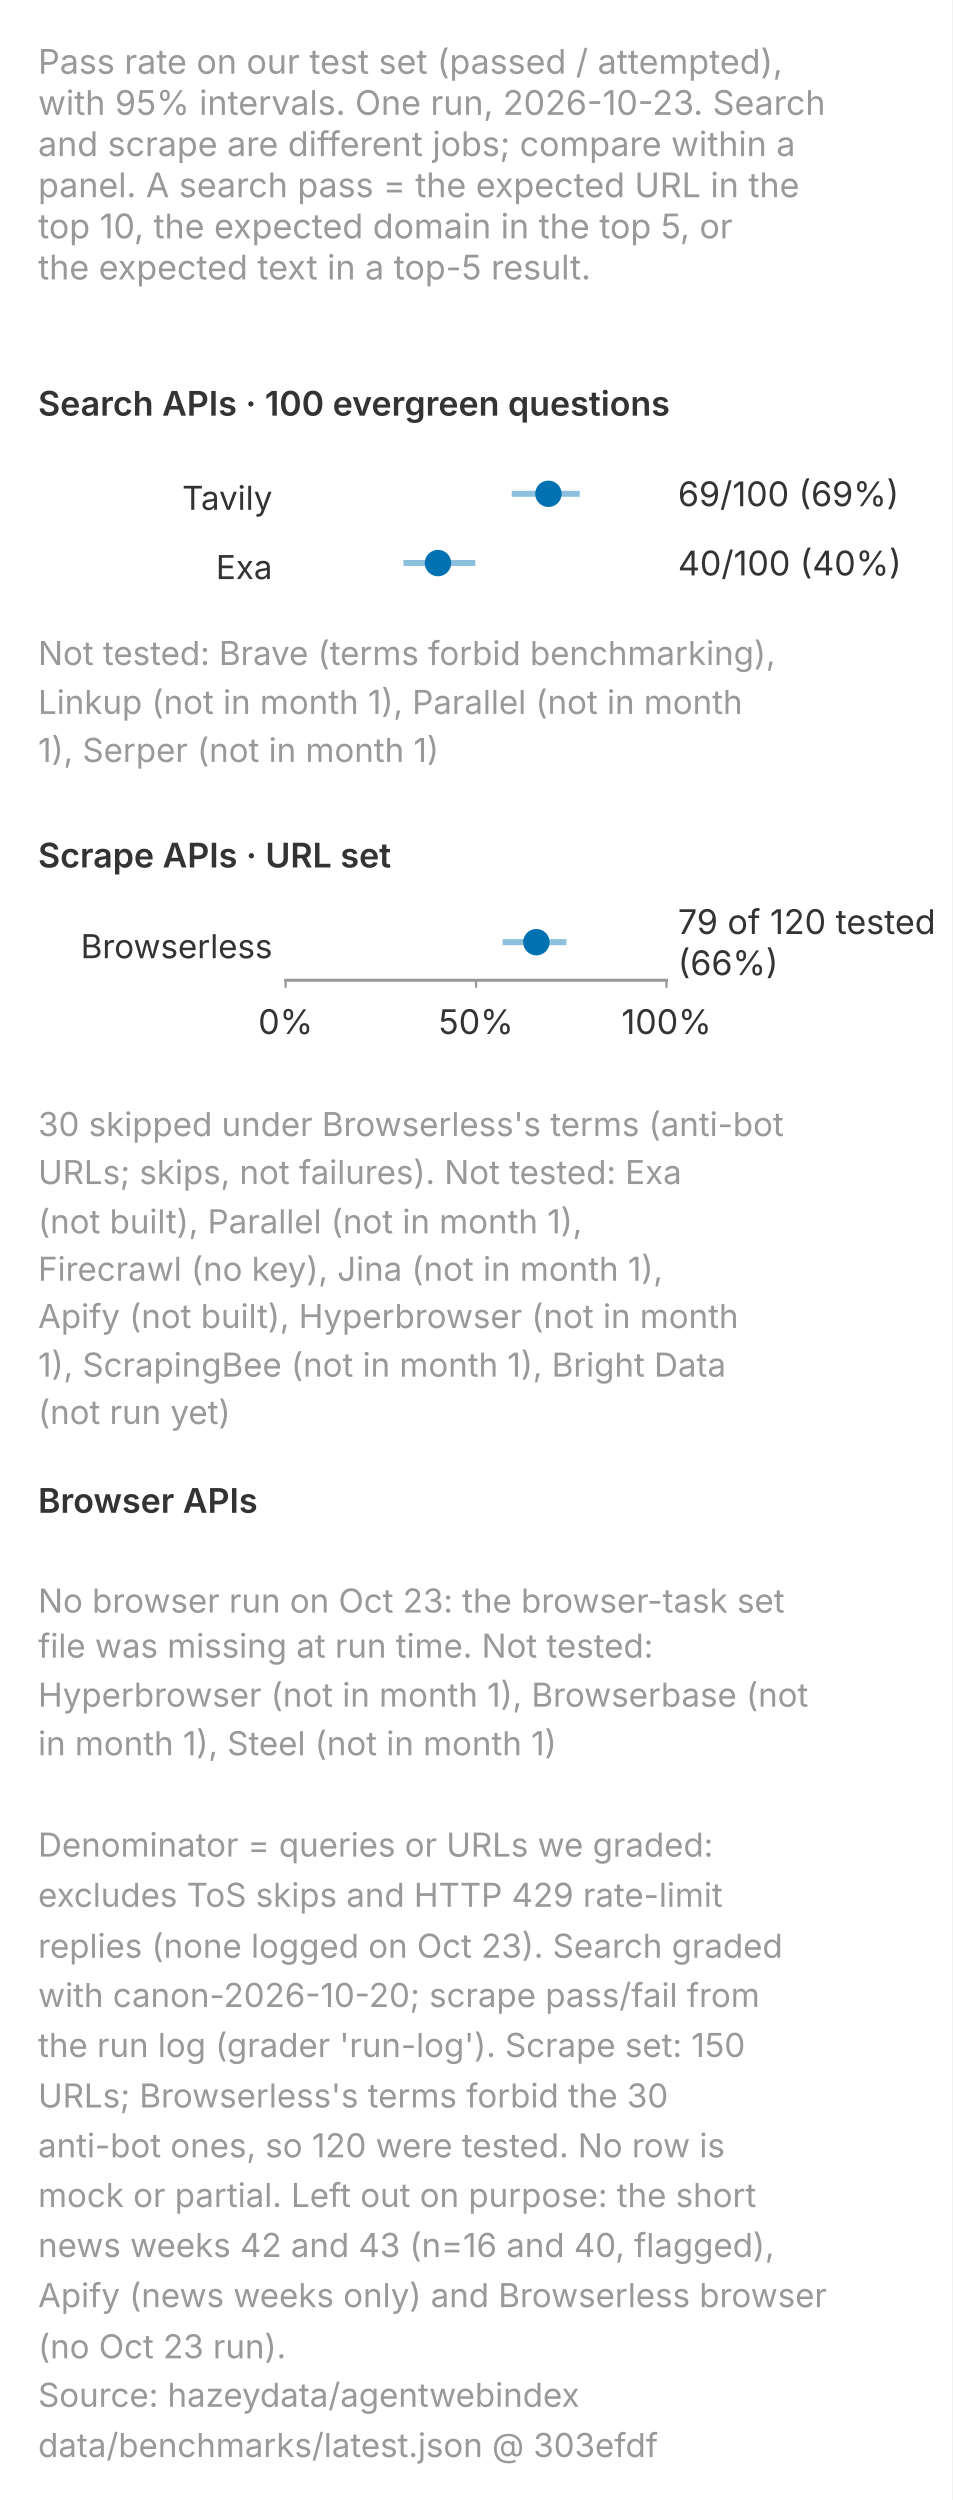
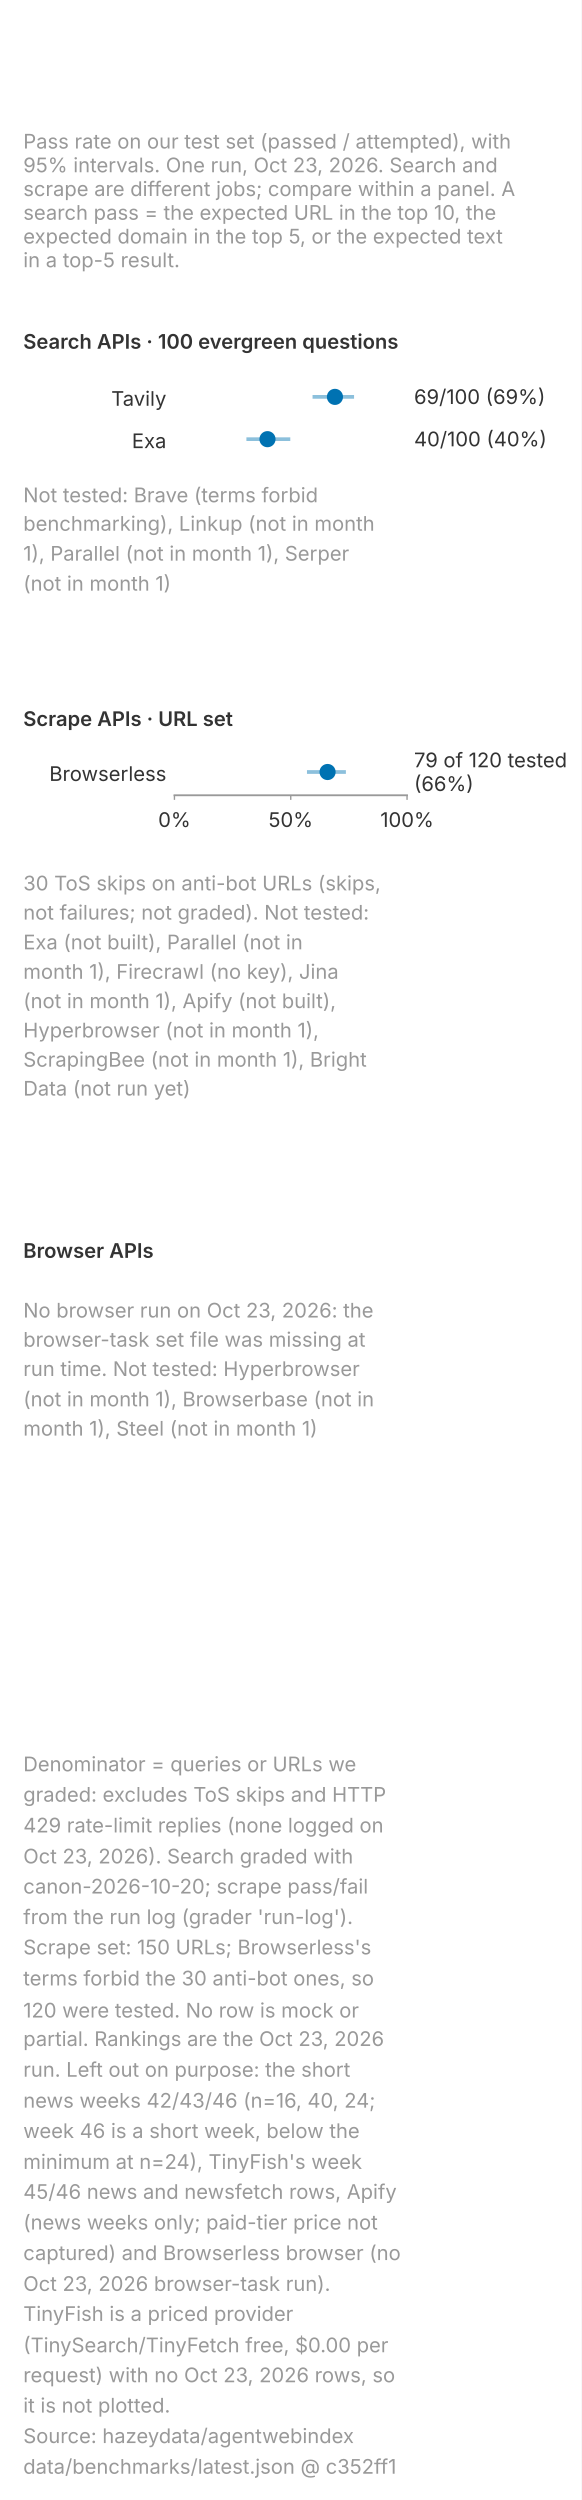
- <svg xmlns="http://www.w3.org/2000/svg" xmlns:xlink="http://www.w3.org/1999/xlink" role="img" aria-label="Tavily passed 69% of our 100 evergreen checks, Exa 40%; Browserless passed 66% of 120 scrape checks" width="252pt" height="661.68pt" viewBox="0 0 252 661.68" version="1.1">
+ <svg xmlns="http://www.w3.org/2000/svg" xmlns:xlink="http://www.w3.org/1999/xlink" role="img" aria-label="Tavily passed 69% of our 100 evergreen checks, Exa 40%; Browserless passed 66% of 120 scrape checks" width="252pt" height="1083.42pt" viewBox="0 0 252 1083.42" version="1.1">
  <defs>
    <style type="text/css">*{stroke-linejoin: round; stroke-linecap: butt}</style>
  </defs>
  <g id="figure_1">
    <g id="patch_1">
-       <path d="M 0 661.68  L 252 661.68  L 252 0  L 0 0  z " style="fill: #ffffff" />
+       <path d="M 0 1083.42  L 252 1083.42  L 252 0  L 0 0  z " style="fill: #ffffff" />
    </g>
    <g id="axes_1">
      <g id="patch_2">
-         <path d="M 75.6 160.02  L 176.4 160.02  L 176.4 119.7  L 75.6 119.7  z " style="fill: #ffffff" />
+         <path d="M 75.6 201.319  L 176.4 201.319  L 176.4 160.999  L 75.6 160.999  z " style="fill: #ffffff" />
      </g>
      <g id="matplotlib.axis_1">
        <g id="xtick_1">
          <g id="line2d_1" />
        </g>
        <g id="xtick_2">
          <g id="line2d_2" />
        </g>
        <g id="xtick_3">
          <g id="line2d_3" />
        </g>
      </g>
      <g id="matplotlib.axis_2">
        <g id="ytick_1">
          <g id="line2d_4" />
          <g id="text_1">
-             <text style="font-size: 8.75px; font-family: 'Inter', sans-serif; text-anchor: end; fill: #333333" x="72.1" y="153.262" transform="rotate(-0 72.1 153.2619)">Exa</text>
+             <text style="font-size: 8.75px; font-family: 'Inter', sans-serif; text-anchor: end; fill: #333333" x="72.1" y="194.197" transform="rotate(-0 72.1 194.1974)">Exa</text>
          </g>
        </g>
        <g id="ytick_2">
          <g id="line2d_5" />
          <g id="text_2">
-             <text style="font-size: 8.75px; font-family: 'Inter', sans-serif; text-anchor: end; fill: #333333" x="72.1" y="134.935" transform="rotate(-0 72.1 134.9346)">Tavily</text>
+             <text style="font-size: 8.75px; font-family: 'Inter', sans-serif; text-anchor: end; fill: #333333" x="72.1" y="175.87" transform="rotate(-0 72.1 175.8701)">Tavily</text>
          </g>
        </g>
      </g>
      <g id="wilson-ci">
-         <path d="M 135.449 130.696  L 153.438 130.696  " clip-path="url(#p923ce52259)" style="fill: none; stroke: #8cc0dc; stroke-width: 1.6" />
+         <path d="M 135.449 171.995  L 153.438 171.995  " clip-path="url(#pd6ce48271f)" style="fill: none; stroke: #8cc0dc; stroke-width: 1.6" />
      </g>
      <g id="wilson-ci">
-         <path d="M 106.787 149.024  L 125.798 149.024  " clip-path="url(#p923ce52259)" style="fill: none; stroke: #8cc0dc; stroke-width: 1.6" />
+         <path d="M 106.787 190.322  L 125.798 190.322  " clip-path="url(#pd6ce48271f)" style="fill: none; stroke: #8cc0dc; stroke-width: 1.6" />
      </g>
      <g id="line2d_6">
        <defs>
-           <path id="m96b4565d88" d="M 0 3  C 0.796 3 1.559 2.684 2.121 2.121  C 2.684 1.559 3 0.796 3 0  C 3 -0.796 2.684 -1.559 2.121 -2.121  C 1.559 -2.684 0.796 -3 0 -3  C -0.796 -3 -1.559 -2.684 -2.121 -2.121  C -2.684 -1.559 -3 -0.796 -3 0  C -3 0.796 -2.684 1.559 -2.121 2.121  C -1.559 2.684 -0.796 3 0 3  z " style="stroke: #0072b2" />
+           <path id="mfff67fe113" d="M 0 3  C 0.796 3 1.559 2.684 2.121 2.121  C 2.684 1.559 3 0.796 3 0  C 3 -0.796 2.684 -1.559 2.121 -2.121  C 1.559 -2.684 0.796 -3 0 -3  C -0.796 -3 -1.559 -2.684 -2.121 -2.121  C -2.684 -1.559 -3 -0.796 -3 0  C -3 0.796 -2.684 1.559 -2.121 2.121  C -1.559 2.684 -0.796 3 0 3  z " style="stroke: #0072b2" />
        </defs>
-         <g clip-path="url(#p923ce52259)">
-           <use xlink:href="#m96b4565d88" x="145.152" y="130.696" style="fill: #0072b2; stroke: #0072b2" />
+         <g clip-path="url(#pd6ce48271f)">
+           <use xlink:href="#mfff67fe113" x="145.152" y="171.995" style="fill: #0072b2; stroke: #0072b2" />
        </g>
      </g>
      <g id="text_3">
-         <text style="font-size: 9px; font-family: 'Inter', sans-serif; text-anchor: start; fill: #333333" x="179.424" y="133.97" transform="rotate(-0 179.424 133.9703)">69/100 (69%)</text>
+         <text style="font-size: 8.75px; font-family: 'Inter', sans-serif; text-anchor: start; fill: #333333" x="179.424" y="175.087" transform="rotate(-0 179.424 175.0872)">69/100 (69%)</text>
      </g>
      <g id="line2d_7">
-         <g clip-path="url(#p923ce52259)">
-           <use xlink:href="#m96b4565d88" x="115.92" y="149.024" style="fill: #0072b2; stroke: #0072b2" />
+         <g clip-path="url(#pd6ce48271f)">
+           <use xlink:href="#mfff67fe113" x="115.92" y="190.322" style="fill: #0072b2; stroke: #0072b2" />
        </g>
      </g>
      <g id="text_4">
-         <text style="font-size: 9px; font-family: 'Inter', sans-serif; text-anchor: start; fill: #333333" x="179.424" y="152.298" transform="rotate(-0 179.424 152.2976)">40/100 (40%)</text>
+         <text style="font-size: 8.75px; font-family: 'Inter', sans-serif; text-anchor: start; fill: #333333" x="179.424" y="193.414" transform="rotate(-0 179.424 193.4144)">40/100 (40%)</text>
      </g>
    </g>
    <g id="axes_2">
      <g id="patch_3">
-         <path d="M 75.6 259.447  L 176.4 259.447  L 176.4 239.287  L 75.6 239.287  z " style="fill: #ffffff" />
+         <path d="M 75.6 344.644  L 176.4 344.644  L 176.4 324.484  L 75.6 324.484  z " style="fill: #ffffff" />
      </g>
      <g id="matplotlib.axis_3">
        <g id="xtick_4">
          <g id="line2d_8">
            <defs>
-               <path id="mf6bfd159a6" d="M 0 0  L 0 2  " style="stroke: #999999; stroke-width: 0.6" />
+               <path id="mabc138dd4d" d="M 0 0  L 0 2  " style="stroke: #999999; stroke-width: 0.6" />
            </defs>
            <g>
-               <use xlink:href="#mf6bfd159a6" x="75.6" y="259.447" style="fill: #999999; stroke: #999999; stroke-width: 0.6" />
+               <use xlink:href="#mabc138dd4d" x="75.6" y="344.644" style="fill: #999999; stroke: #999999; stroke-width: 0.6" />
            </g>
          </g>
          <g id="text_5">
-             <text style="font-size: 9px; font-family: 'Inter', sans-serif; text-anchor: middle; fill: #333333" x="75.6" y="273.666" transform="rotate(-0 75.6 273.6662)">0%</text>
+             <text style="font-size: 8.75px; font-family: 'Inter', sans-serif; text-anchor: middle; fill: #333333" x="75.6" y="358.378" transform="rotate(-0 75.6 358.3781)">0%</text>
          </g>
        </g>
        <g id="xtick_5">
          <g id="line2d_9">
            <g>
-               <use xlink:href="#mf6bfd159a6" x="126" y="259.447" style="fill: #999999; stroke: #999999; stroke-width: 0.6" />
+               <use xlink:href="#mabc138dd4d" x="126" y="344.644" style="fill: #999999; stroke: #999999; stroke-width: 0.6" />
            </g>
          </g>
          <g id="text_6">
-             <text style="font-size: 9px; font-family: 'Inter', sans-serif; text-anchor: middle; fill: #333333" x="126" y="273.666" transform="rotate(-0 126 273.6662)">50%</text>
+             <text style="font-size: 8.75px; font-family: 'Inter', sans-serif; text-anchor: middle; fill: #333333" x="126" y="358.378" transform="rotate(-0 126 358.3781)">50%</text>
          </g>
        </g>
        <g id="xtick_6">
          <g id="line2d_10">
            <g>
-               <use xlink:href="#mf6bfd159a6" x="176.4" y="259.447" style="fill: #999999; stroke: #999999; stroke-width: 0.6" />
+               <use xlink:href="#mabc138dd4d" x="176.4" y="344.644" style="fill: #999999; stroke: #999999; stroke-width: 0.6" />
            </g>
          </g>
          <g id="text_7">
-             <text style="font-size: 9px; font-family: 'Inter', sans-serif; text-anchor: middle; fill: #333333" x="176.4" y="273.666" transform="rotate(-0 176.4 273.6662)">100%</text>
+             <text style="font-size: 8.75px; font-family: 'Inter', sans-serif; text-anchor: middle; fill: #333333" x="176.4" y="358.378" transform="rotate(-0 176.4 358.3781)">100%</text>
          </g>
        </g>
      </g>
      <g id="matplotlib.axis_4">
        <g id="ytick_3">
          <g id="line2d_11" />
          <g id="text_8">
-             <text style="font-size: 8.75px; font-family: 'Inter', sans-serif; text-anchor: end; fill: #333333" x="72.1" y="253.606" transform="rotate(-0 72.1 253.6058)">Browserless</text>
+             <text style="font-size: 8.75px; font-family: 'Inter', sans-serif; text-anchor: end; fill: #333333" x="72.1" y="338.439" transform="rotate(-0 72.1 338.4388)">Browserless</text>
          </g>
        </g>
      </g>
      <g id="wilson-ci">
-         <path d="M 133.03 249.368  L 149.899 249.368  " clip-path="url(#p65a787ad86)" style="fill: none; stroke: #8cc0dc; stroke-width: 1.6" />
+         <path d="M 133.03 334.564  L 149.899 334.564  " clip-path="url(#pbc5e87c4c1)" style="fill: none; stroke: #8cc0dc; stroke-width: 1.6" />
      </g>
      <g id="patch_4">
-         <path d="M 75.6 259.447  L 176.4 259.447  " style="fill: none; stroke: #999999; stroke-width: 0.8; stroke-linejoin: miter; stroke-linecap: square" />
+         <path d="M 75.6 344.644  L 176.4 344.644  " style="fill: none; stroke: #999999; stroke-width: 0.8; stroke-linejoin: miter; stroke-linecap: square" />
      </g>
      <g id="line2d_12">
-         <g clip-path="url(#p65a787ad86)">
-           <use xlink:href="#m96b4565d88" x="141.96" y="249.368" style="fill: #0072b2; stroke: #0072b2" />
+         <g clip-path="url(#pbc5e87c4c1)">
+           <use xlink:href="#mfff67fe113" x="141.96" y="334.564" style="fill: #0072b2; stroke: #0072b2" />
        </g>
      </g>
      <g id="text_9">
-         <text style="font-size: 9px; font-family: 'Inter', sans-serif; fill: #333333" transform="translate(179.424 247.1966)">79 of 120 tested</text>
-         <text style="font-size: 9px; font-family: 'Inter', sans-serif; fill: #333333" transform="translate(179.424 258.0863)">(66%)</text>
-       </g>
-     </g>
-     <g id="text_10">
-       <text style="font-size: 9px; font-family: 'Inter', sans-serif; fill: #999999" transform="translate(10.08 19.51875)">Pass rate on our test set (passed / attempted),</text>
-       <text style="font-size: 9px; font-family: 'Inter', sans-serif; fill: #999999" transform="translate(10.08 30.4084)">with 95% intervals. One run, 2026-10-23. Search</text>
-       <text style="font-size: 9px; font-family: 'Inter', sans-serif; fill: #999999" transform="translate(10.08 41.29805)">and scrape are different jobs; compare within a</text>
-       <text style="font-size: 9px; font-family: 'Inter', sans-serif; fill: #999999" transform="translate(10.08 52.18769)">panel. A search pass = the expected URL in the</text>
-       <text style="font-size: 9px; font-family: 'Inter', sans-serif; fill: #999999" transform="translate(10.08 63.07734)">top 10, the expected domain in the top 5, or</text>
-       <text style="font-size: 9px; font-family: 'Inter', sans-serif; fill: #999999" transform="translate(10.08 73.96699)">the expected text in a top-5 result.</text>
+         <text style="font-size: 8.75px; font-family: 'Inter', sans-serif; fill: #333333" transform="translate(179.424 332.5135)">79 of 120 tested</text>
+         <text style="font-size: 8.75px; font-family: 'Inter', sans-serif; fill: #333333" transform="translate(179.424 342.7981)">(66%)</text>
+       </g>
    </g>
    <g id="text_11">
-       <text style="font-weight: 600; font-size: 9px; font-family: 'Inter', sans-serif; text-anchor: start; fill: #333333" x="10.08" y="110.014" transform="rotate(-0 10.08 110.0139)">Search APIs · 100 evergreen questions</text>
+       <text style="font-size: 8.75px; font-family: 'Inter', sans-serif; fill: #999999" transform="translate(10.08 64.38313)">Pass rate on our test set (passed / attempted), with</text>
+       <text style="font-size: 8.75px; font-family: 'Inter', sans-serif; fill: #999999" transform="translate(10.08 74.66779)">95% intervals. One run, Oct 23, 2026. Search and</text>
+       <text style="font-size: 8.75px; font-family: 'Inter', sans-serif; fill: #999999" transform="translate(10.08 84.95246)">scrape are different jobs; compare within a panel. A</text>
+       <text style="font-size: 8.75px; font-family: 'Inter', sans-serif; fill: #999999" transform="translate(10.08 95.23713)">search pass = the expected URL in the top 10, the</text>
+       <text style="font-size: 8.75px; font-family: 'Inter', sans-serif; fill: #999999" transform="translate(10.08 105.5218)">expected domain in the top 5, or the expected text</text>
+       <text style="font-size: 8.75px; font-family: 'Inter', sans-serif; fill: #999999" transform="translate(10.08 115.8065)">in a top-5 result.</text>
    </g>
    <g id="text_12">
-       <text style="font-size: 8.75px; font-family: 'Inter', sans-serif; fill: #999999" transform="translate(10.08 176.0059)">Not tested: Brave (terms forbid benchmarking),</text>
-       <text style="font-size: 8.75px; font-family: 'Inter', sans-serif; fill: #999999" transform="translate(10.08 188.9627)">Linkup (not in month 1), Parallel (not in month</text>
-       <text style="font-size: 8.75px; font-family: 'Inter', sans-serif; fill: #999999" transform="translate(10.08 201.6673)">1), Serper (not in month 1)</text>
+       <text style="font-weight: 600; font-size: 8.75px; font-family: 'Inter', sans-serif; text-anchor: start; fill: #333333" x="10.08" y="151.131" transform="rotate(-0 10.08 151.1308)">Search APIs · 100 evergreen questions</text>
    </g>
    <g id="text_13">
-       <text style="font-weight: 600; font-size: 9px; font-family: 'Inter', sans-serif; text-anchor: start; fill: #333333" x="10.08" y="229.601" transform="rotate(-0 10.08 229.6014)">Scrape APIs · URL set</text>
+       <text style="font-size: 8.75px; font-family: 'Inter', sans-serif; fill: #999999" transform="translate(10.08 217.6526)">Not tested: Brave (terms forbid</text>
+       <text style="font-size: 8.75px; font-family: 'Inter', sans-serif; fill: #999999" transform="translate(10.08 230.0092)">benchmarking), Linkup (not in month</text>
+       <text style="font-size: 8.75px; font-family: 'Inter', sans-serif; fill: #999999" transform="translate(10.08 242.9661)">1), Parallel (not in month 1), Serper</text>
+       <text style="font-size: 8.75px; font-family: 'Inter', sans-serif; fill: #999999" transform="translate(10.08 255.9673)">(not in month 1)</text>
    </g>
    <g id="text_14">
-       <text style="font-size: 8.75px; font-family: 'Inter', sans-serif; fill: #999999" transform="translate(10.08 300.6847)">30 skipped under Browserless's terms (anti-bot</text>
-       <text style="font-size: 8.75px; font-family: 'Inter', sans-serif; fill: #999999" transform="translate(10.08 313.3892)">URLs; skips, not failures). Not tested: Exa</text>
-       <text style="font-size: 8.75px; font-family: 'Inter', sans-serif; fill: #999999" transform="translate(10.08 326.4206)">(not built), Parallel (not in month 1),</text>
-       <text style="font-size: 8.75px; font-family: 'Inter', sans-serif; fill: #999999" transform="translate(10.08 338.9823)">Firecrawl (no key), Jina (not in month 1),</text>
-       <text style="font-size: 8.75px; font-family: 'Inter', sans-serif; fill: #999999" transform="translate(10.08 351.4859)">Apify (not built), Hyperbrowser (not in month</text>
-       <text style="font-size: 8.75px; font-family: 'Inter', sans-serif; fill: #999999" transform="translate(10.08 364.3573)">1), ScrapingBee (not in month 1), Bright Data</text>
-       <text style="font-size: 8.75px; font-family: 'Inter', sans-serif; fill: #999999" transform="translate(10.08 376.8951)">(not run yet)</text>
+       <text style="font-weight: 600; font-size: 8.75px; font-family: 'Inter', sans-serif; text-anchor: start; fill: #333333" x="10.08" y="314.616" transform="rotate(-0 10.08 314.6158)">Scrape APIs · URL set</text>
    </g>
    <g id="text_15">
-       <text style="font-weight: 600; font-size: 9px; font-family: 'Inter', sans-serif; text-anchor: start; fill: #333333" x="10.08" y="400.399" transform="rotate(-0 10.08 400.3989)">Browser APIs</text>
+       <text style="font-size: 8.75px; font-family: 'Inter', sans-serif; fill: #999999" transform="translate(10.08 385.8809)">30 ToS skips on anti-bot URLs (skips,</text>
+       <text style="font-size: 8.75px; font-family: 'Inter', sans-serif; fill: #999999" transform="translate(10.08 398.5342)">not failures; not graded). Not tested:</text>
+       <text style="font-size: 8.75px; font-family: 'Inter', sans-serif; fill: #999999" transform="translate(10.08 411.4159)">Exa (not built), Parallel (not in</text>
+       <text style="font-size: 8.75px; font-family: 'Inter', sans-serif; fill: #999999" transform="translate(10.08 424.1786)">month 1), Firecrawl (no key), Jina</text>
+       <text style="font-size: 8.75px; font-family: 'Inter', sans-serif; fill: #999999" transform="translate(10.08 436.8832)">(not in month 1), Apify (not built),</text>
+       <text style="font-size: 8.75px; font-family: 'Inter', sans-serif; fill: #999999" transform="translate(10.08 449.5877)">Hyperbrowser (not in month 1),</text>
+       <text style="font-size: 8.75px; font-family: 'Inter', sans-serif; fill: #999999" transform="translate(10.08 462.2582)">ScrapingBee (not in month 1), Bright</text>
+       <text style="font-size: 8.75px; font-family: 'Inter', sans-serif; fill: #999999" transform="translate(10.08 474.7959)">Data (not run yet)</text>
    </g>
    <g id="text_16">
-       <text style="font-size: 8.75px; font-family: 'Inter', sans-serif; fill: #999999" transform="translate(10.08 426.8078)">No browser run on Oct 23: the browser-task set</text>
-       <text style="font-size: 8.75px; font-family: 'Inter', sans-serif; fill: #999999" transform="translate(10.08 438.7304)">file was missing at run time. Not tested:</text>
-       <text style="font-size: 8.75px; font-family: 'Inter', sans-serif; fill: #999999" transform="translate(10.08 451.7152)">Hyperbrowser (not in month 1), Browserbase (not</text>
-       <text style="font-size: 8.75px; font-family: 'Inter', sans-serif; fill: #999999" transform="translate(10.08 464.5627)">in month 1), Steel (not in month 1)</text>
+       <text style="font-weight: 600; font-size: 8.75px; font-family: 'Inter', sans-serif; text-anchor: start; fill: #333333" x="10.08" y="545.106" transform="rotate(-0 10.08 545.1058)">Browser APIs</text>
    </g>
    <g id="text_17">
-       <text style="font-size: 8.75px; font-family: 'Inter', sans-serif; fill: #999999" transform="translate(10.08 491.399)">Denominator = queries or URLs we graded:</text>
-       <text style="font-size: 8.75px; font-family: 'Inter', sans-serif; fill: #999999" transform="translate(10.08 504.6842)">excludes ToS skips and HTTP 429 rate-limit</text>
-       <text style="font-size: 8.75px; font-family: 'Inter', sans-serif; fill: #999999" transform="translate(10.08 518.1581)">replies (none logged on Oct 23). Search graded</text>
-       <text style="font-size: 8.75px; font-family: 'Inter', sans-serif; fill: #999999" transform="translate(10.08 531.1972)">with canon-2026-10-20; scrape pass/fail from</text>
-       <text style="font-size: 8.75px; font-family: 'Inter', sans-serif; fill: #999999" transform="translate(10.08 544.425)">the run log (grader 'run-log'). Scrape set: 150</text>
-       <text style="font-size: 8.75px; font-family: 'Inter', sans-serif; fill: #999999" transform="translate(10.08 557.7909)">URLs; Browserless's terms forbid the 30</text>
-       <text style="font-size: 8.75px; font-family: 'Inter', sans-serif; fill: #999999" transform="translate(10.08 570.9797)">anti-bot ones, so 120 were tested. No row is</text>
-       <text style="font-size: 8.75px; font-family: 'Inter', sans-serif; fill: #999999" transform="translate(10.08 584.133)">mock or partial. Left out on purpose: the short</text>
-       <text style="font-size: 8.75px; font-family: 'Inter', sans-serif; fill: #999999" transform="translate(10.08 597.3608)">news weeks 42 and 43 (n=16 and 40, flagged),</text>
-       <text style="font-size: 8.75px; font-family: 'Inter', sans-serif; fill: #999999" transform="translate(10.08 610.629)">Apify (news weeks only) and Browserless browser</text>
-       <text style="font-size: 8.75px; font-family: 'Inter', sans-serif; fill: #999999" transform="translate(10.08 624.1767)">(no Oct 23 run).</text>
-       <text style="font-size: 8.75px; font-family: 'Inter', sans-serif; fill: #999999" transform="translate(10.08 637.0176)">Source: hazeydata/agentwebindex</text>
-       <text style="font-size: 8.75px; font-family: 'Inter', sans-serif; fill: #999999" transform="translate(10.08 650.3028)">data/benchmarks/latest.json @ 303efdf</text>
+       <text style="font-size: 8.75px; font-family: 'Inter', sans-serif; fill: #999999" transform="translate(10.08 570.9849)">No browser run on Oct 23, 2026: the</text>
+       <text style="font-size: 8.75px; font-family: 'Inter', sans-serif; fill: #999999" transform="translate(10.08 583.6191)">browser-task set file was missing at</text>
+       <text style="font-size: 8.75px; font-family: 'Inter', sans-serif; fill: #999999" transform="translate(10.08 596.3128)">run time. Not tested: Hyperbrowser</text>
+       <text style="font-size: 8.75px; font-family: 'Inter', sans-serif; fill: #999999" transform="translate(10.08 609.4514)">(not in month 1), Browserbase (not in</text>
+       <text style="font-size: 8.75px; font-family: 'Inter', sans-serif; fill: #999999" transform="translate(10.08 622.156)">month 1), Steel (not in month 1)</text>
+     </g>
+     <g id="text_18">
+       <text style="font-size: 8.75px; font-family: 'Inter', sans-serif; fill: #999999" transform="translate(10.08 767.6169)">Denominator = queries or URLs we</text>
+       <text style="font-size: 8.75px; font-family: 'Inter', sans-serif; fill: #999999" transform="translate(10.08 780.7995)">graded: excludes ToS skips and HTTP</text>
+       <text style="font-size: 8.75px; font-family: 'Inter', sans-serif; fill: #999999" transform="translate(10.08 794.1237)">429 rate-limit replies (none logged on</text>
+       <text style="font-size: 8.75px; font-family: 'Inter', sans-serif; fill: #999999" transform="translate(10.08 807.5586)">Oct 23, 2026). Search graded with</text>
+       <text style="font-size: 8.75px; font-family: 'Inter', sans-serif; fill: #999999" transform="translate(10.08 820.5978)">canon-2026-10-20; scrape pass/fail</text>
+       <text style="font-size: 8.75px; font-family: 'Inter', sans-serif; fill: #999999" transform="translate(10.08 833.8256)">from the run log (grader 'run-log').</text>
+       <text style="font-size: 8.75px; font-family: 'Inter', sans-serif; fill: #999999" transform="translate(10.08 846.959)">Scrape set: 150 URLs; Browserless's</text>
+       <text style="font-size: 8.75px; font-family: 'Inter', sans-serif; fill: #999999" transform="translate(10.08 860.4254)">terms forbid the 30 anti-bot ones, so</text>
+       <text style="font-size: 8.75px; font-family: 'Inter', sans-serif; fill: #999999" transform="translate(10.08 874.3299)">120 were tested. No row is mock or</text>
+       <text style="font-size: 8.75px; font-family: 'Inter', sans-serif; fill: #999999" transform="translate(10.08 886.6711)">partial. Rankings are the Oct 23, 2026</text>
+       <text style="font-size: 8.75px; font-family: 'Inter', sans-serif; fill: #999999" transform="translate(10.08 900.0015)">run. Left out on purpose: the short</text>
+       <text style="font-size: 8.75px; font-family: 'Inter', sans-serif; fill: #999999" transform="translate(10.08 913.4063)">news weeks 42/43/46 (n=16, 40, 24;</text>
+       <text style="font-size: 8.75px; font-family: 'Inter', sans-serif; fill: #999999" transform="translate(10.08 926.55)">week 46 is a short week, below the</text>
+       <text style="font-size: 8.75px; font-family: 'Inter', sans-serif; fill: #999999" transform="translate(10.08 939.9323)">minimum at n=24), TinyFish's week</text>
+       <text style="font-size: 8.75px; font-family: 'Inter', sans-serif; fill: #999999" transform="translate(10.08 952.9202)">45/46 news and newsfetch rows, Apify</text>
+       <text style="font-size: 8.75px; font-family: 'Inter', sans-serif; fill: #999999" transform="translate(10.08 966.1992)">(news weeks only; paid-tier price not</text>
+       <text style="font-size: 8.75px; font-family: 'Inter', sans-serif; fill: #999999" transform="translate(10.08 979.4503)">captured) and Browserless browser (no</text>
+       <text style="font-size: 8.75px; font-family: 'Inter', sans-serif; fill: #999999" transform="translate(10.08 992.81)">Oct 23, 2026 browser-task run).</text>
+       <text style="font-size: 8.75px; font-family: 'Inter', sans-serif; fill: #999999" transform="translate(10.08 1005.811)">TinyFish is a priced provider</text>
+       <text style="font-size: 8.75px; font-family: 'Inter', sans-serif; fill: #999999" transform="translate(10.08 1019.406)">(TinySearch/TinyFetch free, $0.00 per</text>
+       <text style="font-size: 8.75px; font-family: 'Inter', sans-serif; fill: #999999" transform="translate(10.08 1032.386)">request) with no Oct 23, 2026 rows, so</text>
+       <text style="font-size: 8.75px; font-family: 'Inter', sans-serif; fill: #999999" transform="translate(10.08 1045.53)">it is not plotted.</text>
+       <text style="font-size: 8.75px; font-family: 'Inter', sans-serif; fill: #999999" transform="translate(10.08 1058.758)">Source: hazeydata/agentwebindex</text>
+       <text style="font-size: 8.75px; font-family: 'Inter', sans-serif; fill: #999999" transform="translate(10.08 1072.043)">data/benchmarks/latest.json @ c352ff1</text>
    </g>
  </g>
  <defs>
-     <clipPath id="p923ce52259">
-       <rect x="75.6" y="119.7" width="100.8" height="40.32" />
+     <clipPath id="pd6ce48271f">
+       <rect x="75.6" y="160.999" width="100.8" height="40.32" />
    </clipPath>
-     <clipPath id="p65a787ad86">
-       <rect x="75.6" y="239.287" width="100.8" height="20.16" />
+     <clipPath id="pbc5e87c4c1">
+       <rect x="75.6" y="324.484" width="100.8" height="20.16" />
    </clipPath>
  </defs>
</svg>
